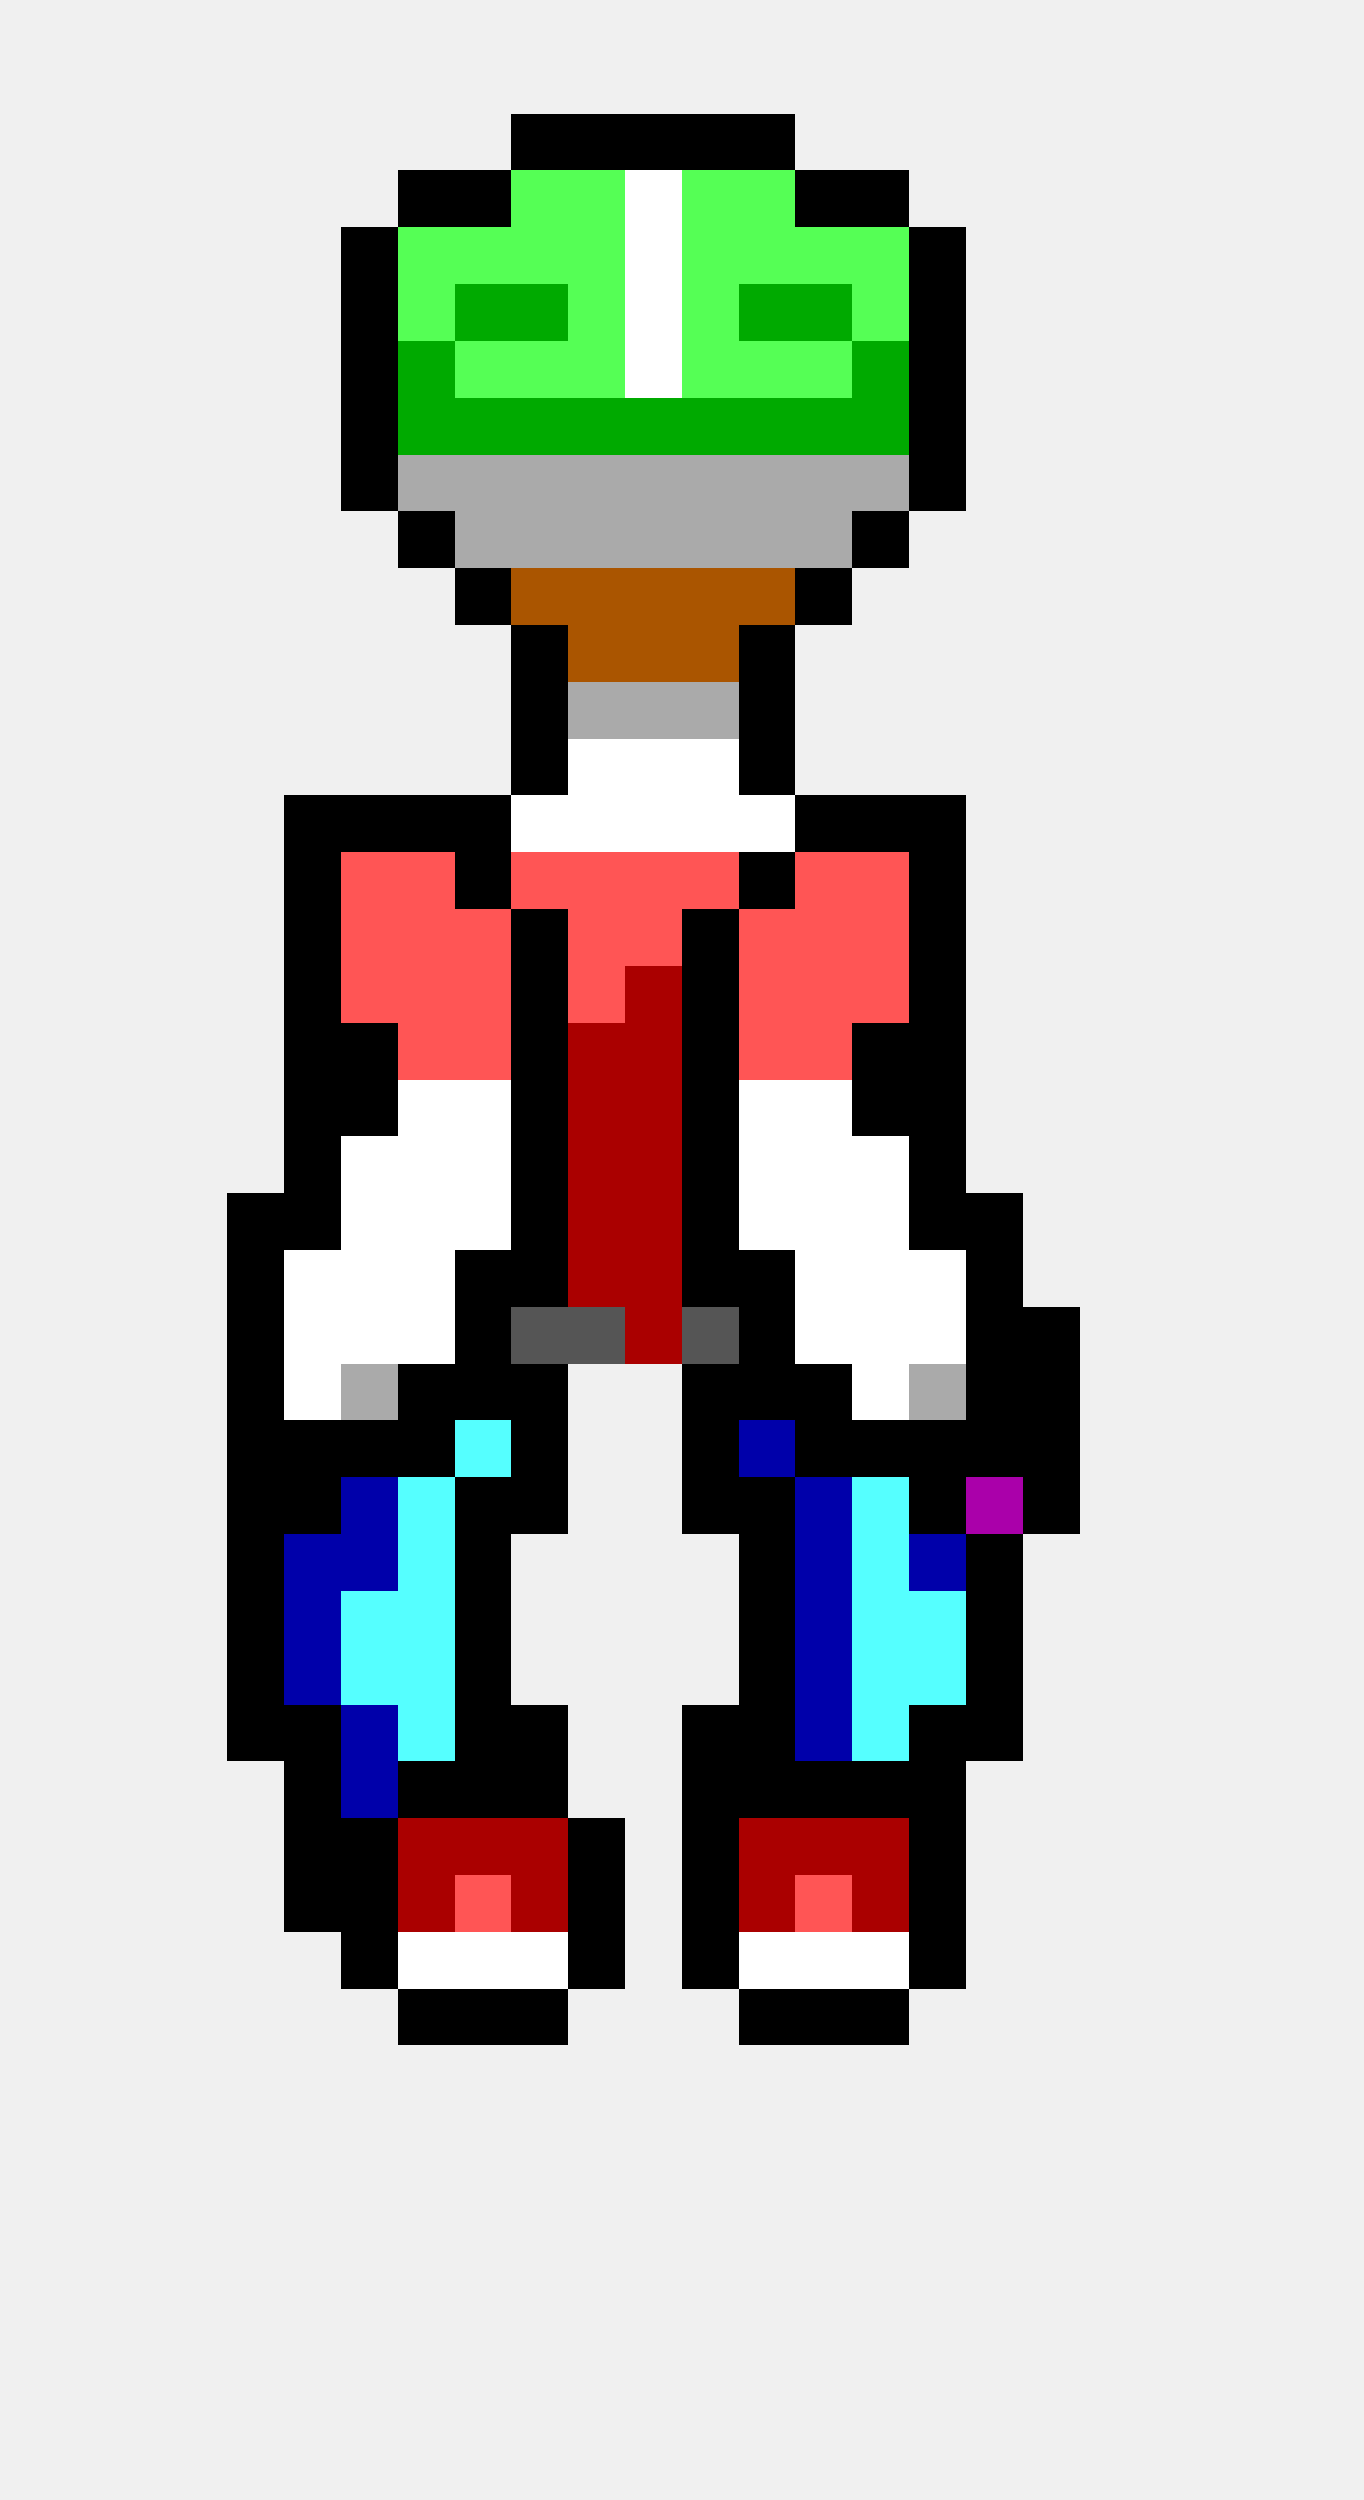
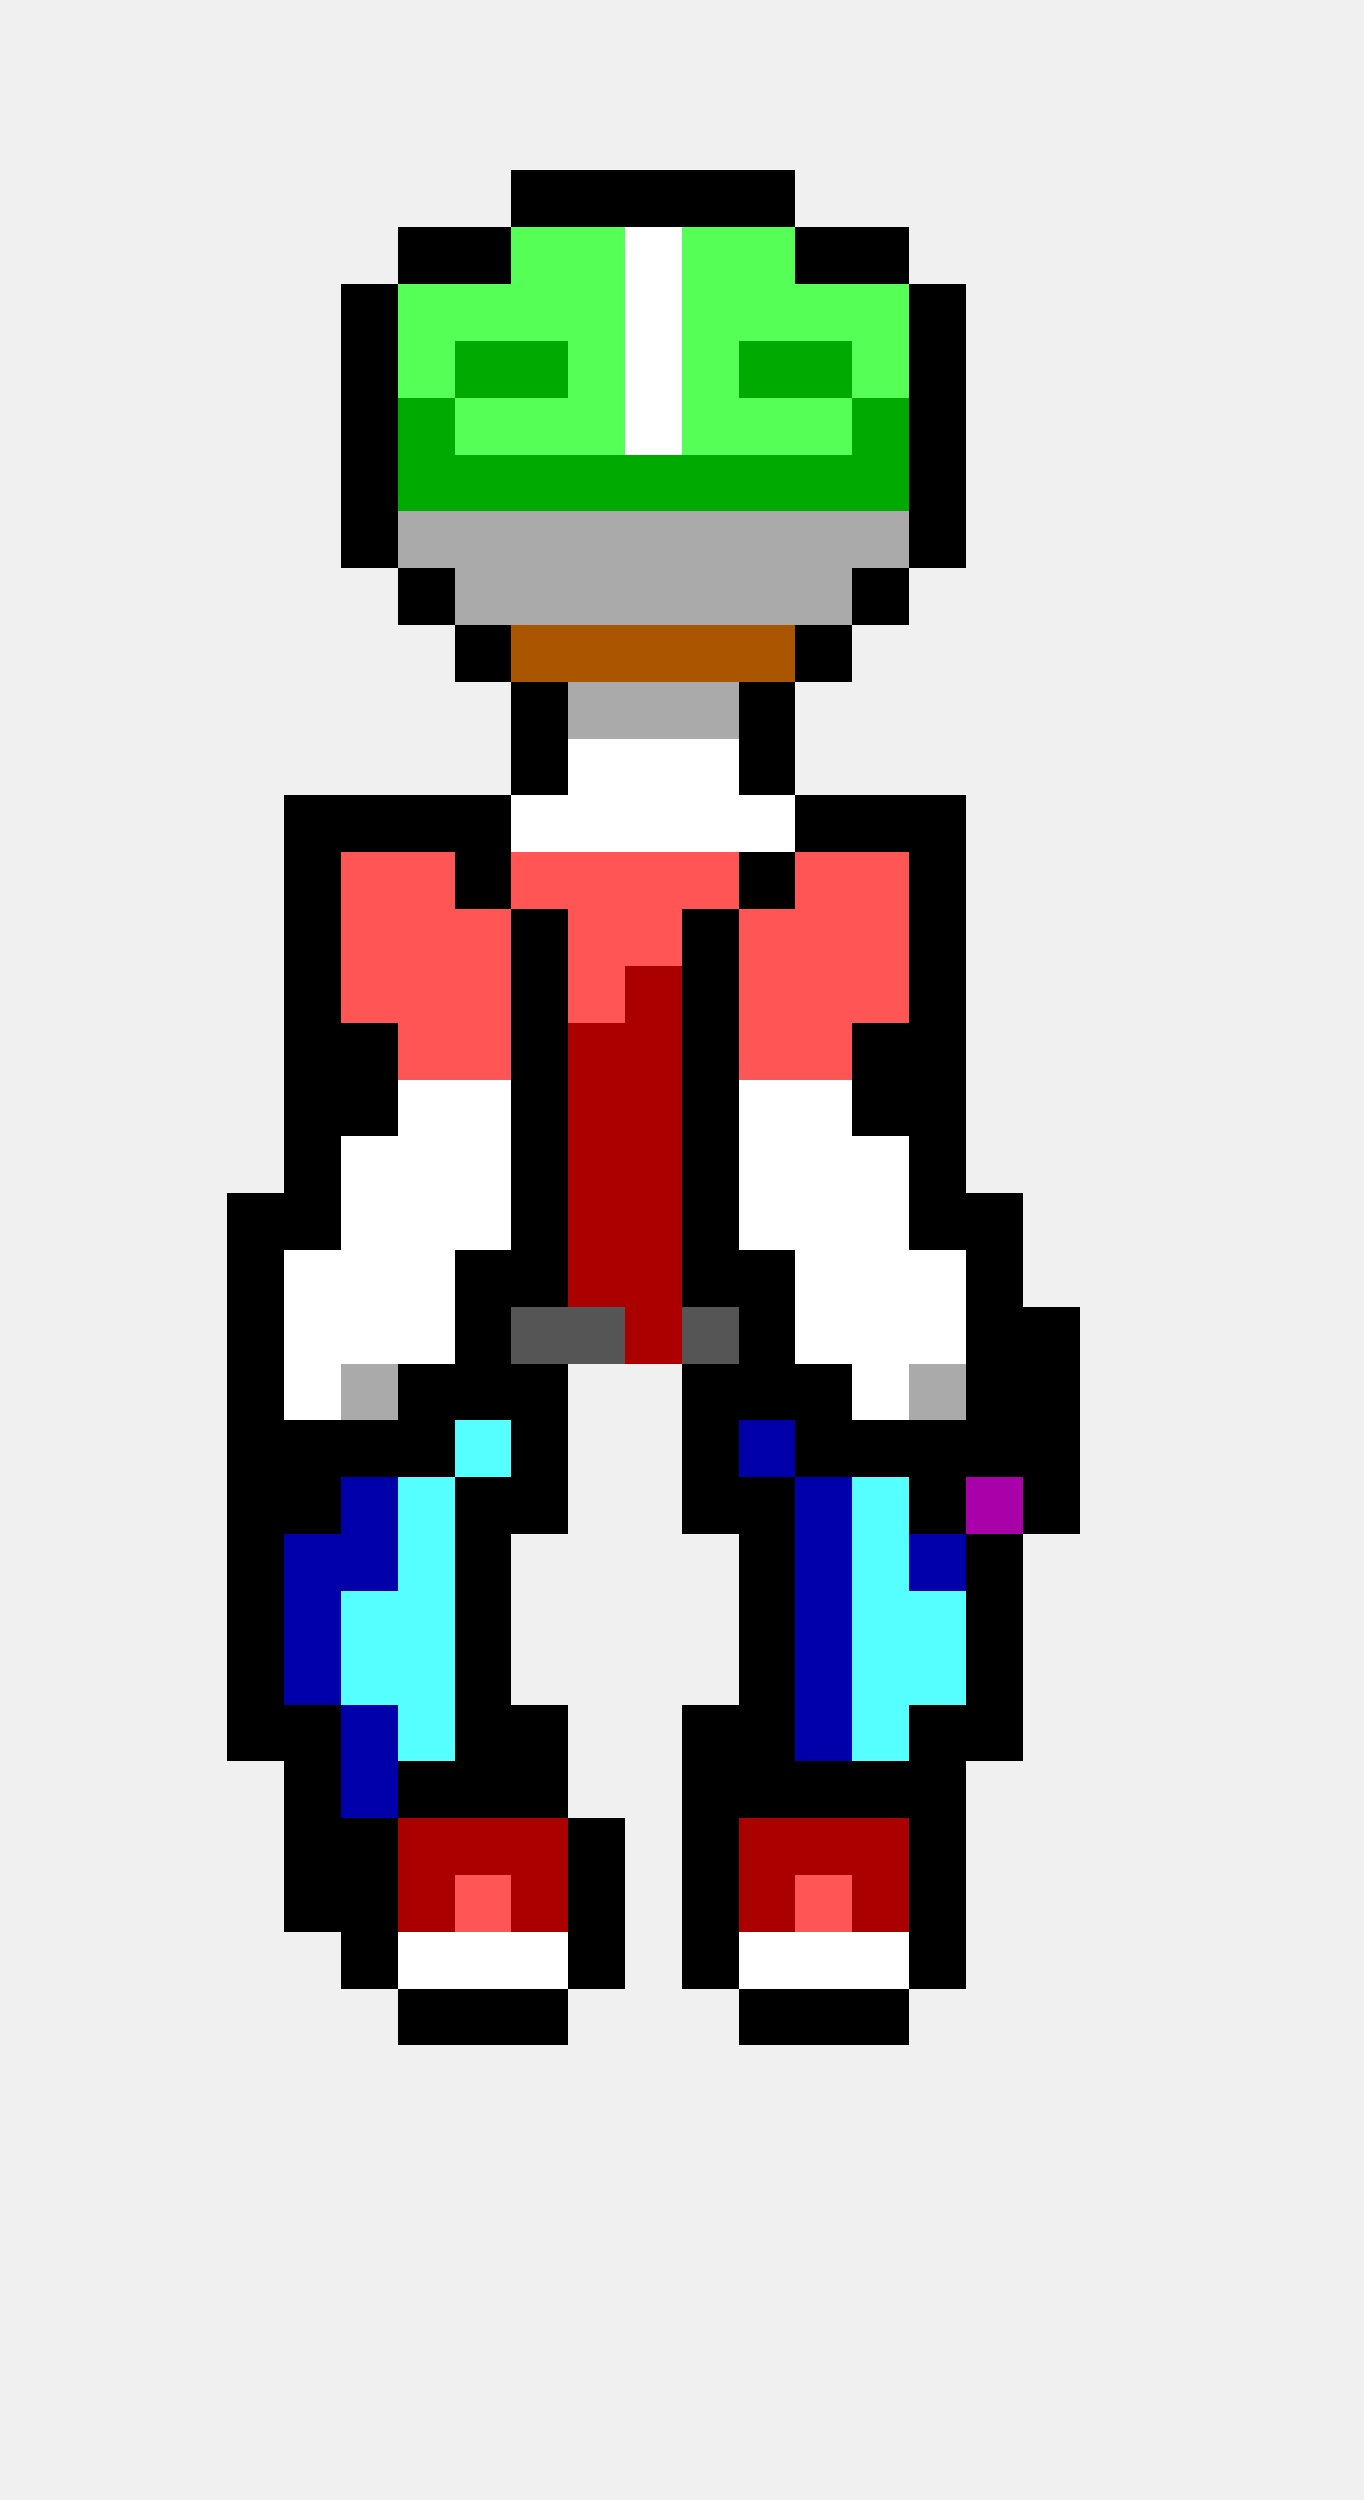
<svg xmlns="http://www.w3.org/2000/svg" width="24" height="44" viewBox="0 0 24 44" shape-rendering="crispEdges">
-   <rect x="9" y="2" width="1" height="1" fill="#000000" />
-   <rect x="10" y="2" width="1" height="1" fill="#000000" />
-   <rect x="11" y="2" width="1" height="1" fill="#000000" />
-   <rect x="12" y="2" width="1" height="1" fill="#000000" />
-   <rect x="13" y="2" width="1" height="1" fill="#000000" />
-   <rect x="7" y="3" width="1" height="1" fill="#000000" />
-   <rect x="8" y="3" width="1" height="1" fill="#000000" />
-   <rect x="9" y="3" width="1" height="1" fill="#55ff55" />
-   <rect x="10" y="3" width="1" height="1" fill="#55ff55" />
-   <rect x="11" y="3" width="1" height="1" fill="#ffffff" />
-   <rect x="12" y="3" width="1" height="1" fill="#55ff55" />
-   <rect x="13" y="3" width="1" height="1" fill="#55ff55" />
-   <rect x="14" y="3" width="1" height="1" fill="#000000" />
-   <rect x="15" y="3" width="1" height="1" fill="#000000" />
-   <rect x="6" y="4" width="1" height="1" fill="#000000" />
-   <rect x="7" y="4" width="1" height="1" fill="#55ff55" />
-   <rect x="8" y="4" width="1" height="1" fill="#55ff55" />
+   <rect x="9" y="3" width="1" height="1" fill="#000000" />
+   <rect x="10" y="3" width="1" height="1" fill="#000000" />
+   <rect x="11" y="3" width="1" height="1" fill="#000000" />
+   <rect x="12" y="3" width="1" height="1" fill="#000000" />
+   <rect x="13" y="3" width="1" height="1" fill="#000000" />
+   <rect x="7" y="4" width="1" height="1" fill="#000000" />
+   <rect x="8" y="4" width="1" height="1" fill="#000000" />
  <rect x="9" y="4" width="1" height="1" fill="#55ff55" />
  <rect x="10" y="4" width="1" height="1" fill="#55ff55" />
  <rect x="11" y="4" width="1" height="1" fill="#ffffff" />
  <rect x="12" y="4" width="1" height="1" fill="#55ff55" />
  <rect x="13" y="4" width="1" height="1" fill="#55ff55" />
-   <rect x="14" y="4" width="1" height="1" fill="#55ff55" />
-   <rect x="15" y="4" width="1" height="1" fill="#55ff55" />
-   <rect x="16" y="4" width="1" height="1" fill="#000000" />
+   <rect x="14" y="4" width="1" height="1" fill="#000000" />
+   <rect x="15" y="4" width="1" height="1" fill="#000000" />
  <rect x="6" y="5" width="1" height="1" fill="#000000" />
  <rect x="7" y="5" width="1" height="1" fill="#55ff55" />
-   <rect x="8" y="5" width="1" height="1" fill="#00aa00" />
-   <rect x="9" y="5" width="1" height="1" fill="#00aa00" />
+   <rect x="8" y="5" width="1" height="1" fill="#55ff55" />
+   <rect x="9" y="5" width="1" height="1" fill="#55ff55" />
  <rect x="10" y="5" width="1" height="1" fill="#55ff55" />
  <rect x="11" y="5" width="1" height="1" fill="#ffffff" />
  <rect x="12" y="5" width="1" height="1" fill="#55ff55" />
-   <rect x="13" y="5" width="1" height="1" fill="#00aa00" />
-   <rect x="14" y="5" width="1" height="1" fill="#00aa00" />
+   <rect x="13" y="5" width="1" height="1" fill="#55ff55" />
+   <rect x="14" y="5" width="1" height="1" fill="#55ff55" />
  <rect x="15" y="5" width="1" height="1" fill="#55ff55" />
  <rect x="16" y="5" width="1" height="1" fill="#000000" />
  <rect x="6" y="6" width="1" height="1" fill="#000000" />
-   <rect x="7" y="6" width="1" height="1" fill="#00aa00" />
-   <rect x="8" y="6" width="1" height="1" fill="#55ff55" />
-   <rect x="9" y="6" width="1" height="1" fill="#55ff55" />
+   <rect x="7" y="6" width="1" height="1" fill="#55ff55" />
+   <rect x="8" y="6" width="1" height="1" fill="#00aa00" />
+   <rect x="9" y="6" width="1" height="1" fill="#00aa00" />
  <rect x="10" y="6" width="1" height="1" fill="#55ff55" />
  <rect x="11" y="6" width="1" height="1" fill="#ffffff" />
  <rect x="12" y="6" width="1" height="1" fill="#55ff55" />
-   <rect x="13" y="6" width="1" height="1" fill="#55ff55" />
-   <rect x="14" y="6" width="1" height="1" fill="#55ff55" />
-   <rect x="15" y="6" width="1" height="1" fill="#00aa00" />
+   <rect x="13" y="6" width="1" height="1" fill="#00aa00" />
+   <rect x="14" y="6" width="1" height="1" fill="#00aa00" />
+   <rect x="15" y="6" width="1" height="1" fill="#55ff55" />
  <rect x="16" y="6" width="1" height="1" fill="#000000" />
  <rect x="6" y="7" width="1" height="1" fill="#000000" />
  <rect x="7" y="7" width="1" height="1" fill="#00aa00" />
-   <rect x="8" y="7" width="1" height="1" fill="#00aa00" />
-   <rect x="9" y="7" width="1" height="1" fill="#00aa00" />
-   <rect x="10" y="7" width="1" height="1" fill="#00aa00" />
-   <rect x="11" y="7" width="1" height="1" fill="#00aa00" />
-   <rect x="12" y="7" width="1" height="1" fill="#00aa00" />
-   <rect x="13" y="7" width="1" height="1" fill="#00aa00" />
-   <rect x="14" y="7" width="1" height="1" fill="#00aa00" />
+   <rect x="8" y="7" width="1" height="1" fill="#55ff55" />
+   <rect x="9" y="7" width="1" height="1" fill="#55ff55" />
+   <rect x="10" y="7" width="1" height="1" fill="#55ff55" />
+   <rect x="11" y="7" width="1" height="1" fill="#ffffff" />
+   <rect x="12" y="7" width="1" height="1" fill="#55ff55" />
+   <rect x="13" y="7" width="1" height="1" fill="#55ff55" />
+   <rect x="14" y="7" width="1" height="1" fill="#55ff55" />
  <rect x="15" y="7" width="1" height="1" fill="#00aa00" />
  <rect x="16" y="7" width="1" height="1" fill="#000000" />
  <rect x="6" y="8" width="1" height="1" fill="#000000" />
-   <rect x="7" y="8" width="1" height="1" fill="#aaaaaa" />
-   <rect x="8" y="8" width="1" height="1" fill="#aaaaaa" />
-   <rect x="9" y="8" width="1" height="1" fill="#aaaaaa" />
-   <rect x="10" y="8" width="1" height="1" fill="#aaaaaa" />
-   <rect x="11" y="8" width="1" height="1" fill="#aaaaaa" />
-   <rect x="12" y="8" width="1" height="1" fill="#aaaaaa" />
-   <rect x="13" y="8" width="1" height="1" fill="#aaaaaa" />
-   <rect x="14" y="8" width="1" height="1" fill="#aaaaaa" />
-   <rect x="15" y="8" width="1" height="1" fill="#aaaaaa" />
+   <rect x="7" y="8" width="1" height="1" fill="#00aa00" />
+   <rect x="8" y="8" width="1" height="1" fill="#00aa00" />
+   <rect x="9" y="8" width="1" height="1" fill="#00aa00" />
+   <rect x="10" y="8" width="1" height="1" fill="#00aa00" />
+   <rect x="11" y="8" width="1" height="1" fill="#00aa00" />
+   <rect x="12" y="8" width="1" height="1" fill="#00aa00" />
+   <rect x="13" y="8" width="1" height="1" fill="#00aa00" />
+   <rect x="14" y="8" width="1" height="1" fill="#00aa00" />
+   <rect x="15" y="8" width="1" height="1" fill="#00aa00" />
  <rect x="16" y="8" width="1" height="1" fill="#000000" />
-   <rect x="7" y="9" width="1" height="1" fill="#000000" />
+   <rect x="6" y="9" width="1" height="1" fill="#000000" />
+   <rect x="7" y="9" width="1" height="1" fill="#aaaaaa" />
  <rect x="8" y="9" width="1" height="1" fill="#aaaaaa" />
  <rect x="9" y="9" width="1" height="1" fill="#aaaaaa" />
  <rect x="10" y="9" width="1" height="1" fill="#aaaaaa" />
  <rect x="11" y="9" width="1" height="1" fill="#aaaaaa" />
  <rect x="12" y="9" width="1" height="1" fill="#aaaaaa" />
  <rect x="13" y="9" width="1" height="1" fill="#aaaaaa" />
  <rect x="14" y="9" width="1" height="1" fill="#aaaaaa" />
-   <rect x="15" y="9" width="1" height="1" fill="#000000" />
-   <rect x="8" y="10" width="1" height="1" fill="#000000" />
-   <rect x="9" y="10" width="1" height="1" fill="#aa5500" />
-   <rect x="10" y="10" width="1" height="1" fill="#aa5500" />
-   <rect x="11" y="10" width="1" height="1" fill="#aa5500" />
-   <rect x="12" y="10" width="1" height="1" fill="#aa5500" />
-   <rect x="13" y="10" width="1" height="1" fill="#aa5500" />
-   <rect x="14" y="10" width="1" height="1" fill="#000000" />
-   <rect x="9" y="11" width="1" height="1" fill="#000000" />
+   <rect x="15" y="9" width="1" height="1" fill="#aaaaaa" />
+   <rect x="16" y="9" width="1" height="1" fill="#000000" />
+   <rect x="7" y="10" width="1" height="1" fill="#000000" />
+   <rect x="8" y="10" width="1" height="1" fill="#aaaaaa" />
+   <rect x="9" y="10" width="1" height="1" fill="#aaaaaa" />
+   <rect x="10" y="10" width="1" height="1" fill="#aaaaaa" />
+   <rect x="11" y="10" width="1" height="1" fill="#aaaaaa" />
+   <rect x="12" y="10" width="1" height="1" fill="#aaaaaa" />
+   <rect x="13" y="10" width="1" height="1" fill="#aaaaaa" />
+   <rect x="14" y="10" width="1" height="1" fill="#aaaaaa" />
+   <rect x="15" y="10" width="1" height="1" fill="#000000" />
+   <rect x="8" y="11" width="1" height="1" fill="#000000" />
+   <rect x="9" y="11" width="1" height="1" fill="#aa5500" />
  <rect x="10" y="11" width="1" height="1" fill="#aa5500" />
  <rect x="11" y="11" width="1" height="1" fill="#aa5500" />
  <rect x="12" y="11" width="1" height="1" fill="#aa5500" />
-   <rect x="13" y="11" width="1" height="1" fill="#000000" />
+   <rect x="13" y="11" width="1" height="1" fill="#aa5500" />
+   <rect x="14" y="11" width="1" height="1" fill="#000000" />
  <rect x="9" y="12" width="1" height="1" fill="#000000" />
  <rect x="10" y="12" width="1" height="1" fill="#aaaaaa" />
  <rect x="11" y="12" width="1" height="1" fill="#aaaaaa" />
  <rect x="12" y="12" width="1" height="1" fill="#aaaaaa" />
  <rect x="13" y="12" width="1" height="1" fill="#000000" />
  <rect x="9" y="13" width="1" height="1" fill="#000000" />
  <rect x="10" y="13" width="1" height="1" fill="#ffffff" />
  <rect x="11" y="13" width="1" height="1" fill="#ffffff" />
  <rect x="12" y="13" width="1" height="1" fill="#ffffff" />
  <rect x="13" y="13" width="1" height="1" fill="#000000" />
  <rect x="5" y="14" width="1" height="1" fill="#000000" />
  <rect x="6" y="14" width="1" height="1" fill="#000000" />
  <rect x="7" y="14" width="1" height="1" fill="#000000" />
  <rect x="8" y="14" width="1" height="1" fill="#000000" />
  <rect x="9" y="14" width="1" height="1" fill="#ffffff" />
  <rect x="10" y="14" width="1" height="1" fill="#ffffff" />
  <rect x="11" y="14" width="1" height="1" fill="#ffffff" />
  <rect x="12" y="14" width="1" height="1" fill="#ffffff" />
  <rect x="13" y="14" width="1" height="1" fill="#ffffff" />
  <rect x="14" y="14" width="1" height="1" fill="#000000" />
  <rect x="15" y="14" width="1" height="1" fill="#000000" />
  <rect x="16" y="14" width="1" height="1" fill="#000000" />
  <rect x="5" y="15" width="1" height="1" fill="#000000" />
  <rect x="6" y="15" width="1" height="1" fill="#ff5555" />
  <rect x="7" y="15" width="1" height="1" fill="#ff5555" />
  <rect x="8" y="15" width="1" height="1" fill="#000000" />
  <rect x="9" y="15" width="1" height="1" fill="#ff5555" />
  <rect x="10" y="15" width="1" height="1" fill="#ff5555" />
  <rect x="11" y="15" width="1" height="1" fill="#ff5555" />
  <rect x="12" y="15" width="1" height="1" fill="#ff5555" />
  <rect x="13" y="15" width="1" height="1" fill="#000000" />
  <rect x="14" y="15" width="1" height="1" fill="#ff5555" />
  <rect x="15" y="15" width="1" height="1" fill="#ff5555" />
  <rect x="16" y="15" width="1" height="1" fill="#000000" />
  <rect x="5" y="16" width="1" height="1" fill="#000000" />
  <rect x="6" y="16" width="1" height="1" fill="#ff5555" />
  <rect x="7" y="16" width="1" height="1" fill="#ff5555" />
  <rect x="8" y="16" width="1" height="1" fill="#ff5555" />
  <rect x="9" y="16" width="1" height="1" fill="#000000" />
  <rect x="10" y="16" width="1" height="1" fill="#ff5555" />
  <rect x="11" y="16" width="1" height="1" fill="#ff5555" />
  <rect x="12" y="16" width="1" height="1" fill="#000000" />
  <rect x="13" y="16" width="1" height="1" fill="#ff5555" />
  <rect x="14" y="16" width="1" height="1" fill="#ff5555" />
  <rect x="15" y="16" width="1" height="1" fill="#ff5555" />
  <rect x="16" y="16" width="1" height="1" fill="#000000" />
  <rect x="5" y="17" width="1" height="1" fill="#000000" />
  <rect x="6" y="17" width="1" height="1" fill="#ff5555" />
  <rect x="7" y="17" width="1" height="1" fill="#ff5555" />
  <rect x="8" y="17" width="1" height="1" fill="#ff5555" />
  <rect x="9" y="17" width="1" height="1" fill="#000000" />
  <rect x="10" y="17" width="1" height="1" fill="#ff5555" />
  <rect x="11" y="17" width="1" height="1" fill="#aa0000" />
  <rect x="12" y="17" width="1" height="1" fill="#000000" />
  <rect x="13" y="17" width="1" height="1" fill="#ff5555" />
  <rect x="14" y="17" width="1" height="1" fill="#ff5555" />
  <rect x="15" y="17" width="1" height="1" fill="#ff5555" />
  <rect x="16" y="17" width="1" height="1" fill="#000000" />
  <rect x="5" y="18" width="1" height="1" fill="#000000" />
  <rect x="6" y="18" width="1" height="1" fill="#000000" />
  <rect x="7" y="18" width="1" height="1" fill="#ff5555" />
  <rect x="8" y="18" width="1" height="1" fill="#ff5555" />
  <rect x="9" y="18" width="1" height="1" fill="#000000" />
  <rect x="10" y="18" width="1" height="1" fill="#aa0000" />
  <rect x="11" y="18" width="1" height="1" fill="#aa0000" />
  <rect x="12" y="18" width="1" height="1" fill="#000000" />
  <rect x="13" y="18" width="1" height="1" fill="#ff5555" />
  <rect x="14" y="18" width="1" height="1" fill="#ff5555" />
  <rect x="15" y="18" width="1" height="1" fill="#000000" />
  <rect x="16" y="18" width="1" height="1" fill="#000000" />
  <rect x="5" y="19" width="1" height="1" fill="#000000" />
  <rect x="6" y="19" width="1" height="1" fill="#000000" />
  <rect x="7" y="19" width="1" height="1" fill="#ffffff" />
  <rect x="8" y="19" width="1" height="1" fill="#ffffff" />
  <rect x="9" y="19" width="1" height="1" fill="#000000" />
  <rect x="10" y="19" width="1" height="1" fill="#aa0000" />
  <rect x="11" y="19" width="1" height="1" fill="#aa0000" />
  <rect x="12" y="19" width="1" height="1" fill="#000000" />
  <rect x="13" y="19" width="1" height="1" fill="#ffffff" />
  <rect x="14" y="19" width="1" height="1" fill="#ffffff" />
  <rect x="15" y="19" width="1" height="1" fill="#000000" />
  <rect x="16" y="19" width="1" height="1" fill="#000000" />
  <rect x="5" y="20" width="1" height="1" fill="#000000" />
  <rect x="6" y="20" width="1" height="1" fill="#ffffff" />
  <rect x="7" y="20" width="1" height="1" fill="#ffffff" />
  <rect x="8" y="20" width="1" height="1" fill="#ffffff" />
  <rect x="9" y="20" width="1" height="1" fill="#000000" />
  <rect x="10" y="20" width="1" height="1" fill="#aa0000" />
  <rect x="11" y="20" width="1" height="1" fill="#aa0000" />
  <rect x="12" y="20" width="1" height="1" fill="#000000" />
  <rect x="13" y="20" width="1" height="1" fill="#ffffff" />
  <rect x="14" y="20" width="1" height="1" fill="#ffffff" />
  <rect x="15" y="20" width="1" height="1" fill="#ffffff" />
  <rect x="16" y="20" width="1" height="1" fill="#000000" />
  <rect x="4" y="21" width="1" height="1" fill="#000000" />
  <rect x="5" y="21" width="1" height="1" fill="#000000" />
  <rect x="6" y="21" width="1" height="1" fill="#ffffff" />
  <rect x="7" y="21" width="1" height="1" fill="#ffffff" />
  <rect x="8" y="21" width="1" height="1" fill="#ffffff" />
  <rect x="9" y="21" width="1" height="1" fill="#000000" />
  <rect x="10" y="21" width="1" height="1" fill="#aa0000" />
  <rect x="11" y="21" width="1" height="1" fill="#aa0000" />
  <rect x="12" y="21" width="1" height="1" fill="#000000" />
  <rect x="13" y="21" width="1" height="1" fill="#ffffff" />
  <rect x="14" y="21" width="1" height="1" fill="#ffffff" />
  <rect x="15" y="21" width="1" height="1" fill="#ffffff" />
  <rect x="16" y="21" width="1" height="1" fill="#000000" />
  <rect x="17" y="21" width="1" height="1" fill="#000000" />
  <rect x="4" y="22" width="1" height="1" fill="#000000" />
  <rect x="5" y="22" width="1" height="1" fill="#ffffff" />
  <rect x="6" y="22" width="1" height="1" fill="#ffffff" />
  <rect x="7" y="22" width="1" height="1" fill="#ffffff" />
  <rect x="8" y="22" width="1" height="1" fill="#000000" />
  <rect x="9" y="22" width="1" height="1" fill="#000000" />
  <rect x="10" y="22" width="1" height="1" fill="#aa0000" />
  <rect x="11" y="22" width="1" height="1" fill="#aa0000" />
  <rect x="12" y="22" width="1" height="1" fill="#000000" />
  <rect x="13" y="22" width="1" height="1" fill="#000000" />
  <rect x="14" y="22" width="1" height="1" fill="#ffffff" />
  <rect x="15" y="22" width="1" height="1" fill="#ffffff" />
  <rect x="16" y="22" width="1" height="1" fill="#ffffff" />
  <rect x="17" y="22" width="1" height="1" fill="#000000" />
  <rect x="4" y="23" width="1" height="1" fill="#000000" />
  <rect x="5" y="23" width="1" height="1" fill="#ffffff" />
  <rect x="6" y="23" width="1" height="1" fill="#ffffff" />
  <rect x="7" y="23" width="1" height="1" fill="#ffffff" />
  <rect x="8" y="23" width="1" height="1" fill="#000000" />
  <rect x="9" y="23" width="1" height="1" fill="#555555" />
  <rect x="10" y="23" width="1" height="1" fill="#555555" />
  <rect x="11" y="23" width="1" height="1" fill="#aa0000" />
  <rect x="12" y="23" width="1" height="1" fill="#555555" />
  <rect x="13" y="23" width="1" height="1" fill="#000000" />
  <rect x="14" y="23" width="1" height="1" fill="#ffffff" />
  <rect x="15" y="23" width="1" height="1" fill="#ffffff" />
  <rect x="16" y="23" width="1" height="1" fill="#ffffff" />
  <rect x="17" y="23" width="1" height="1" fill="#000000" />
  <rect x="18" y="23" width="1" height="1" fill="#000000" />
  <rect x="4" y="24" width="1" height="1" fill="#000000" />
  <rect x="5" y="24" width="1" height="1" fill="#ffffff" />
  <rect x="6" y="24" width="1" height="1" fill="#aaaaaa" />
  <rect x="7" y="24" width="1" height="1" fill="#000000" />
  <rect x="8" y="24" width="1" height="1" fill="#000000" />
  <rect x="9" y="24" width="1" height="1" fill="#000000" />
  <rect x="12" y="24" width="1" height="1" fill="#000000" />
  <rect x="13" y="24" width="1" height="1" fill="#000000" />
  <rect x="14" y="24" width="1" height="1" fill="#000000" />
  <rect x="15" y="24" width="1" height="1" fill="#ffffff" />
  <rect x="16" y="24" width="1" height="1" fill="#aaaaaa" />
  <rect x="17" y="24" width="1" height="1" fill="#000000" />
  <rect x="18" y="24" width="1" height="1" fill="#000000" />
  <rect x="4" y="25" width="1" height="1" fill="#000000" />
  <rect x="5" y="25" width="1" height="1" fill="#000000" />
  <rect x="6" y="25" width="1" height="1" fill="#000000" />
  <rect x="7" y="25" width="1" height="1" fill="#000000" />
  <rect x="8" y="25" width="1" height="1" fill="#55ffff" />
  <rect x="9" y="25" width="1" height="1" fill="#000000" />
  <rect x="12" y="25" width="1" height="1" fill="#000000" />
  <rect x="13" y="25" width="1" height="1" fill="#0000aa" />
  <rect x="14" y="25" width="1" height="1" fill="#000000" />
  <rect x="15" y="25" width="1" height="1" fill="#000000" />
  <rect x="16" y="25" width="1" height="1" fill="#000000" />
  <rect x="17" y="25" width="1" height="1" fill="#000000" />
  <rect x="18" y="25" width="1" height="1" fill="#000000" />
  <rect x="4" y="26" width="1" height="1" fill="#000000" />
  <rect x="5" y="26" width="1" height="1" fill="#000000" />
  <rect x="6" y="26" width="1" height="1" fill="#0000aa" />
  <rect x="7" y="26" width="1" height="1" fill="#55ffff" />
  <rect x="8" y="26" width="1" height="1" fill="#000000" />
  <rect x="9" y="26" width="1" height="1" fill="#000000" />
  <rect x="12" y="26" width="1" height="1" fill="#000000" />
  <rect x="13" y="26" width="1" height="1" fill="#000000" />
  <rect x="14" y="26" width="1" height="1" fill="#0000aa" />
  <rect x="15" y="26" width="1" height="1" fill="#55ffff" />
  <rect x="16" y="26" width="1" height="1" fill="#000000" />
  <rect x="17" y="26" width="1" height="1" fill="#aa00aa" />
  <rect x="18" y="26" width="1" height="1" fill="#000000" />
  <rect x="4" y="27" width="1" height="1" fill="#000000" />
  <rect x="5" y="27" width="1" height="1" fill="#0000aa" />
  <rect x="6" y="27" width="1" height="1" fill="#0000aa" />
  <rect x="7" y="27" width="1" height="1" fill="#55ffff" />
  <rect x="8" y="27" width="1" height="1" fill="#000000" />
  <rect x="13" y="27" width="1" height="1" fill="#000000" />
  <rect x="14" y="27" width="1" height="1" fill="#0000aa" />
  <rect x="15" y="27" width="1" height="1" fill="#55ffff" />
  <rect x="16" y="27" width="1" height="1" fill="#0000aa" />
  <rect x="17" y="27" width="1" height="1" fill="#000000" />
  <rect x="4" y="28" width="1" height="1" fill="#000000" />
  <rect x="5" y="28" width="1" height="1" fill="#0000aa" />
  <rect x="6" y="28" width="1" height="1" fill="#55ffff" />
  <rect x="7" y="28" width="1" height="1" fill="#55ffff" />
  <rect x="8" y="28" width="1" height="1" fill="#000000" />
  <rect x="13" y="28" width="1" height="1" fill="#000000" />
  <rect x="14" y="28" width="1" height="1" fill="#0000aa" />
  <rect x="15" y="28" width="1" height="1" fill="#55ffff" />
  <rect x="16" y="28" width="1" height="1" fill="#55ffff" />
  <rect x="17" y="28" width="1" height="1" fill="#000000" />
  <rect x="4" y="29" width="1" height="1" fill="#000000" />
  <rect x="5" y="29" width="1" height="1" fill="#0000aa" />
  <rect x="6" y="29" width="1" height="1" fill="#55ffff" />
  <rect x="7" y="29" width="1" height="1" fill="#55ffff" />
  <rect x="8" y="29" width="1" height="1" fill="#000000" />
  <rect x="13" y="29" width="1" height="1" fill="#000000" />
  <rect x="14" y="29" width="1" height="1" fill="#0000aa" />
  <rect x="15" y="29" width="1" height="1" fill="#55ffff" />
  <rect x="16" y="29" width="1" height="1" fill="#55ffff" />
  <rect x="17" y="29" width="1" height="1" fill="#000000" />
  <rect x="4" y="30" width="1" height="1" fill="#000000" />
  <rect x="5" y="30" width="1" height="1" fill="#000000" />
  <rect x="6" y="30" width="1" height="1" fill="#0000aa" />
  <rect x="7" y="30" width="1" height="1" fill="#55ffff" />
  <rect x="8" y="30" width="1" height="1" fill="#000000" />
  <rect x="9" y="30" width="1" height="1" fill="#000000" />
  <rect x="12" y="30" width="1" height="1" fill="#000000" />
  <rect x="13" y="30" width="1" height="1" fill="#000000" />
  <rect x="14" y="30" width="1" height="1" fill="#0000aa" />
  <rect x="15" y="30" width="1" height="1" fill="#55ffff" />
  <rect x="16" y="30" width="1" height="1" fill="#000000" />
  <rect x="17" y="30" width="1" height="1" fill="#000000" />
  <rect x="5" y="31" width="1" height="1" fill="#000000" />
  <rect x="6" y="31" width="1" height="1" fill="#0000aa" />
  <rect x="7" y="31" width="1" height="1" fill="#000000" />
  <rect x="8" y="31" width="1" height="1" fill="#000000" />
  <rect x="9" y="31" width="1" height="1" fill="#000000" />
  <rect x="12" y="31" width="1" height="1" fill="#000000" />
  <rect x="13" y="31" width="1" height="1" fill="#000000" />
  <rect x="14" y="31" width="1" height="1" fill="#000000" />
  <rect x="15" y="31" width="1" height="1" fill="#000000" />
  <rect x="16" y="31" width="1" height="1" fill="#000000" />
  <rect x="5" y="32" width="1" height="1" fill="#000000" />
  <rect x="6" y="32" width="1" height="1" fill="#000000" />
  <rect x="7" y="32" width="1" height="1" fill="#aa0000" />
  <rect x="8" y="32" width="1" height="1" fill="#aa0000" />
  <rect x="9" y="32" width="1" height="1" fill="#aa0000" />
  <rect x="10" y="32" width="1" height="1" fill="#000000" />
  <rect x="12" y="32" width="1" height="1" fill="#000000" />
  <rect x="13" y="32" width="1" height="1" fill="#aa0000" />
  <rect x="14" y="32" width="1" height="1" fill="#aa0000" />
  <rect x="15" y="32" width="1" height="1" fill="#aa0000" />
  <rect x="16" y="32" width="1" height="1" fill="#000000" />
  <rect x="5" y="33" width="1" height="1" fill="#000000" />
  <rect x="6" y="33" width="1" height="1" fill="#000000" />
  <rect x="7" y="33" width="1" height="1" fill="#aa0000" />
  <rect x="8" y="33" width="1" height="1" fill="#ff5555" />
  <rect x="9" y="33" width="1" height="1" fill="#aa0000" />
  <rect x="10" y="33" width="1" height="1" fill="#000000" />
  <rect x="12" y="33" width="1" height="1" fill="#000000" />
  <rect x="13" y="33" width="1" height="1" fill="#aa0000" />
  <rect x="14" y="33" width="1" height="1" fill="#ff5555" />
  <rect x="15" y="33" width="1" height="1" fill="#aa0000" />
  <rect x="16" y="33" width="1" height="1" fill="#000000" />
  <rect x="6" y="34" width="1" height="1" fill="#000000" />
  <rect x="7" y="34" width="1" height="1" fill="#ffffff" />
  <rect x="8" y="34" width="1" height="1" fill="#ffffff" />
  <rect x="9" y="34" width="1" height="1" fill="#ffffff" />
  <rect x="10" y="34" width="1" height="1" fill="#000000" />
  <rect x="12" y="34" width="1" height="1" fill="#000000" />
  <rect x="13" y="34" width="1" height="1" fill="#ffffff" />
  <rect x="14" y="34" width="1" height="1" fill="#ffffff" />
  <rect x="15" y="34" width="1" height="1" fill="#ffffff" />
  <rect x="16" y="34" width="1" height="1" fill="#000000" />
  <rect x="7" y="35" width="1" height="1" fill="#000000" />
  <rect x="8" y="35" width="1" height="1" fill="#000000" />
  <rect x="9" y="35" width="1" height="1" fill="#000000" />
  <rect x="13" y="35" width="1" height="1" fill="#000000" />
  <rect x="14" y="35" width="1" height="1" fill="#000000" />
  <rect x="15" y="35" width="1" height="1" fill="#000000" />
</svg>
